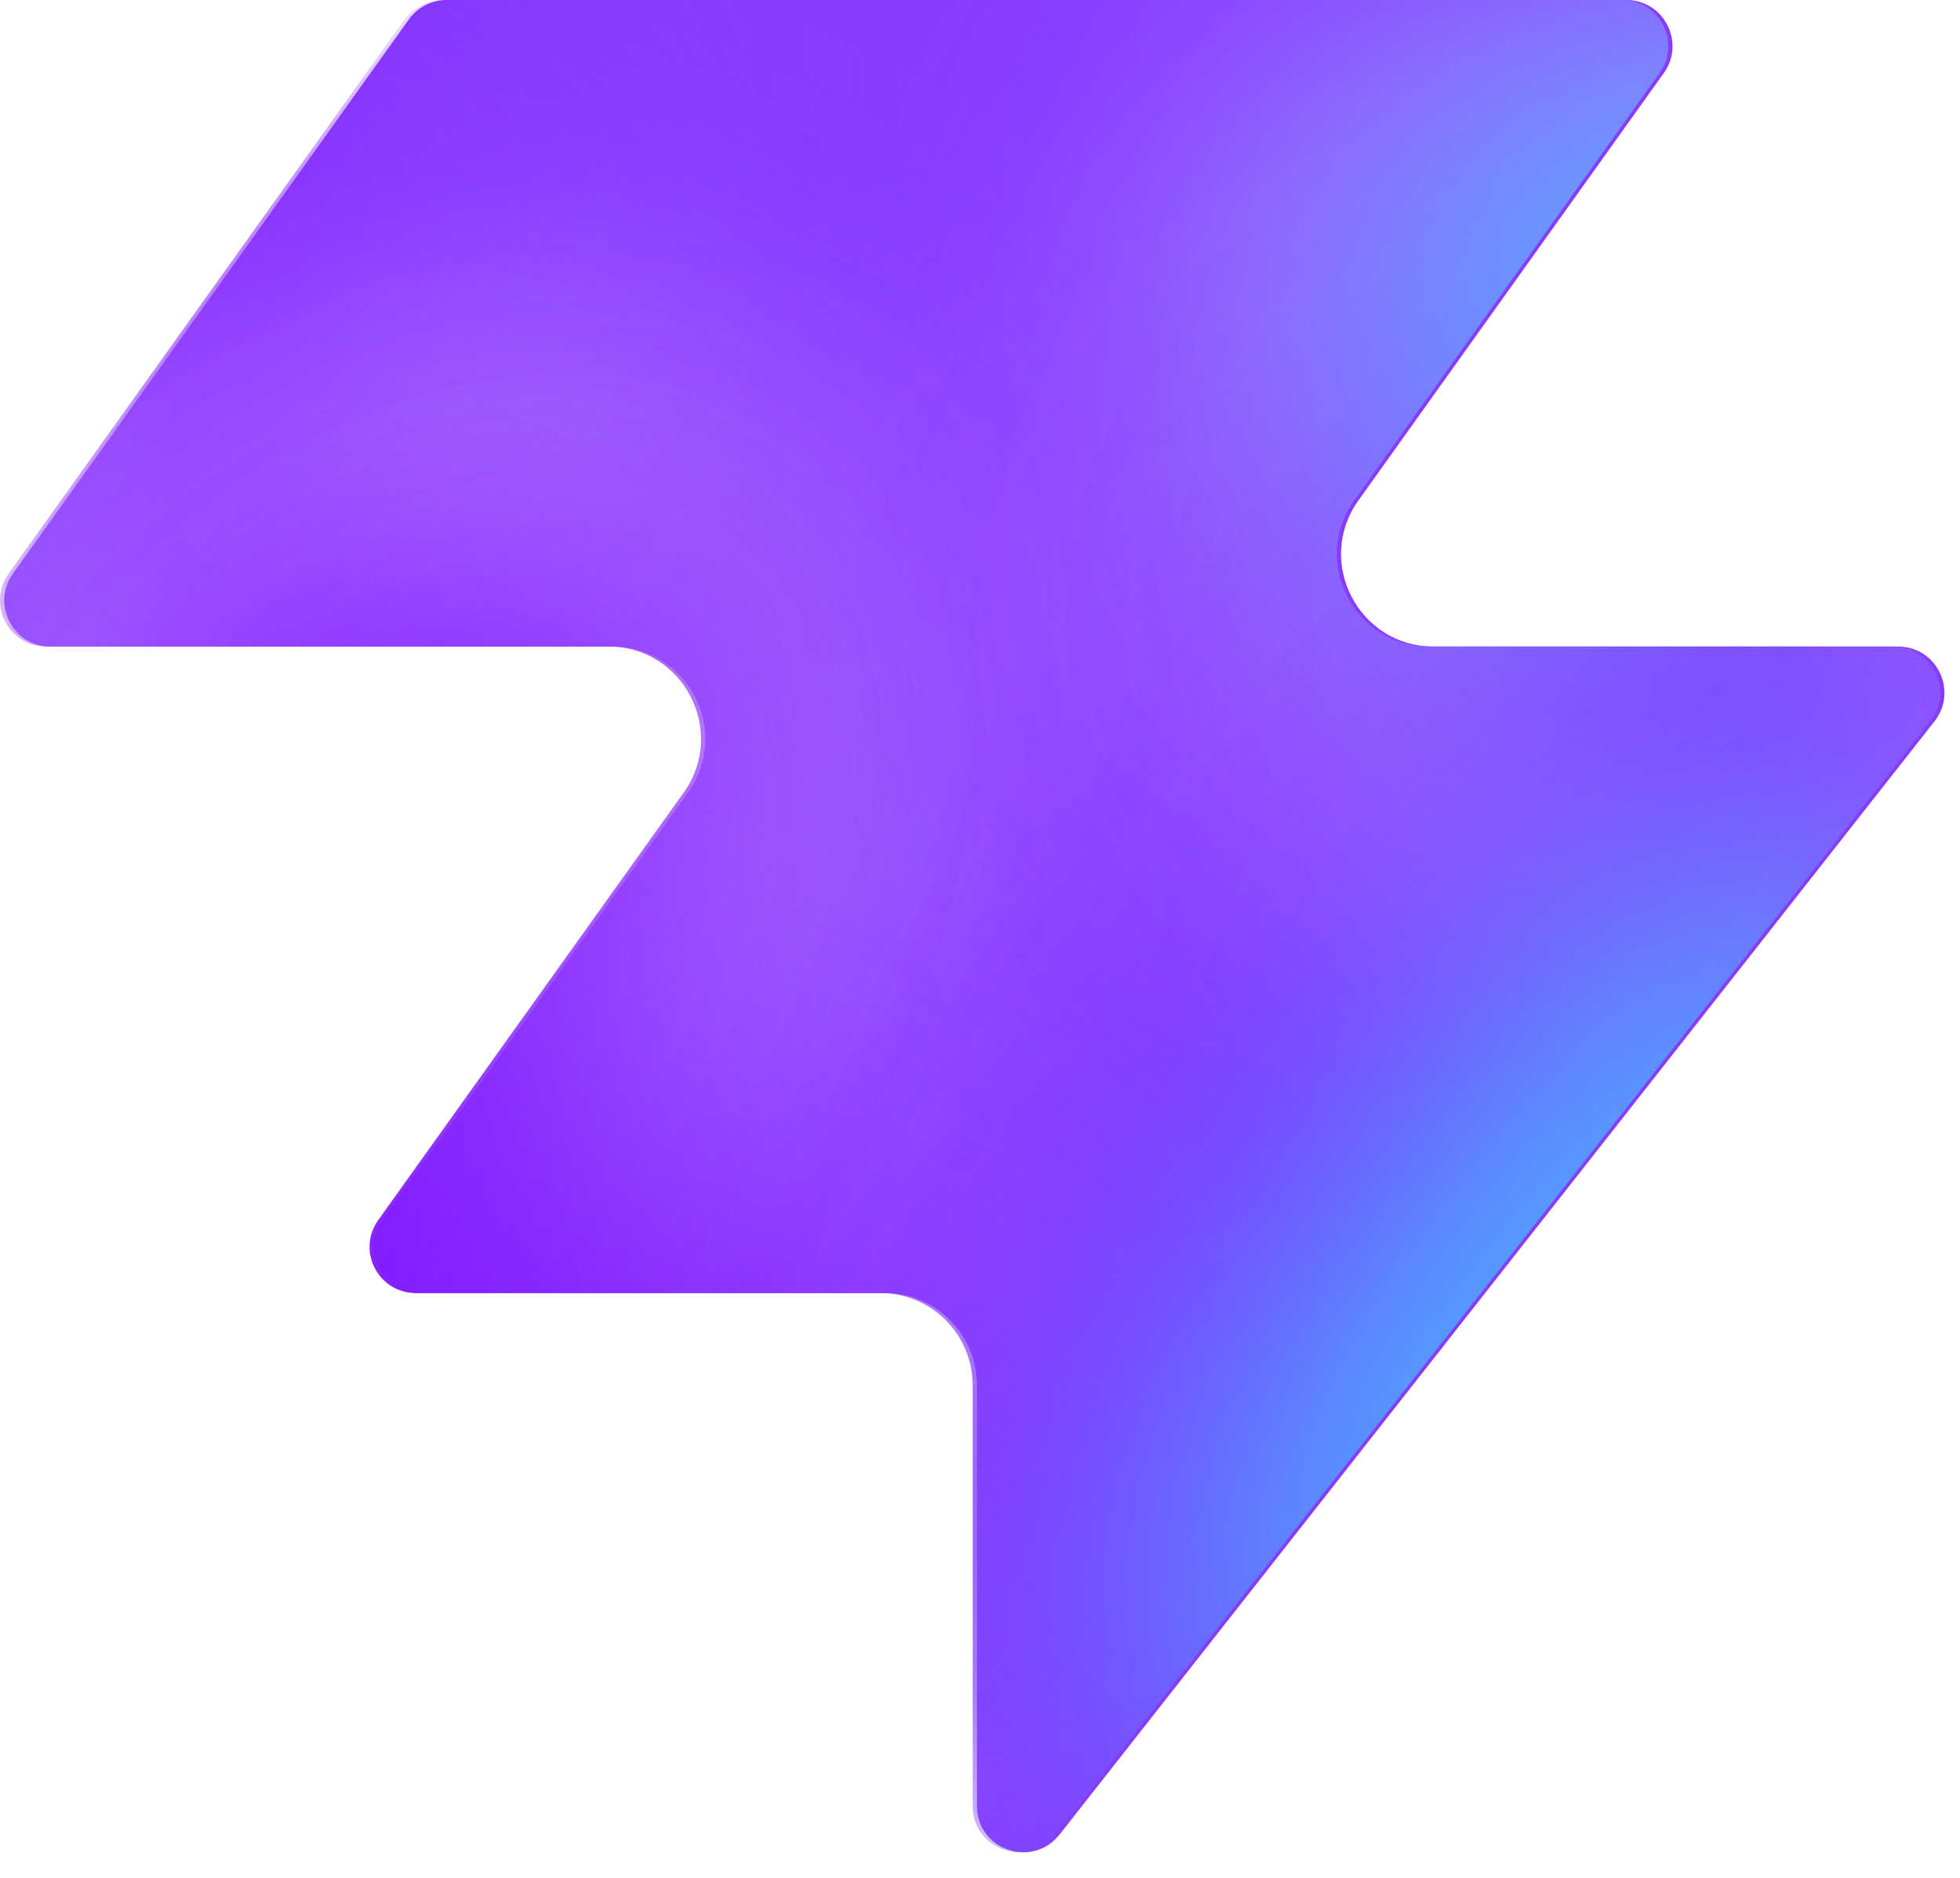
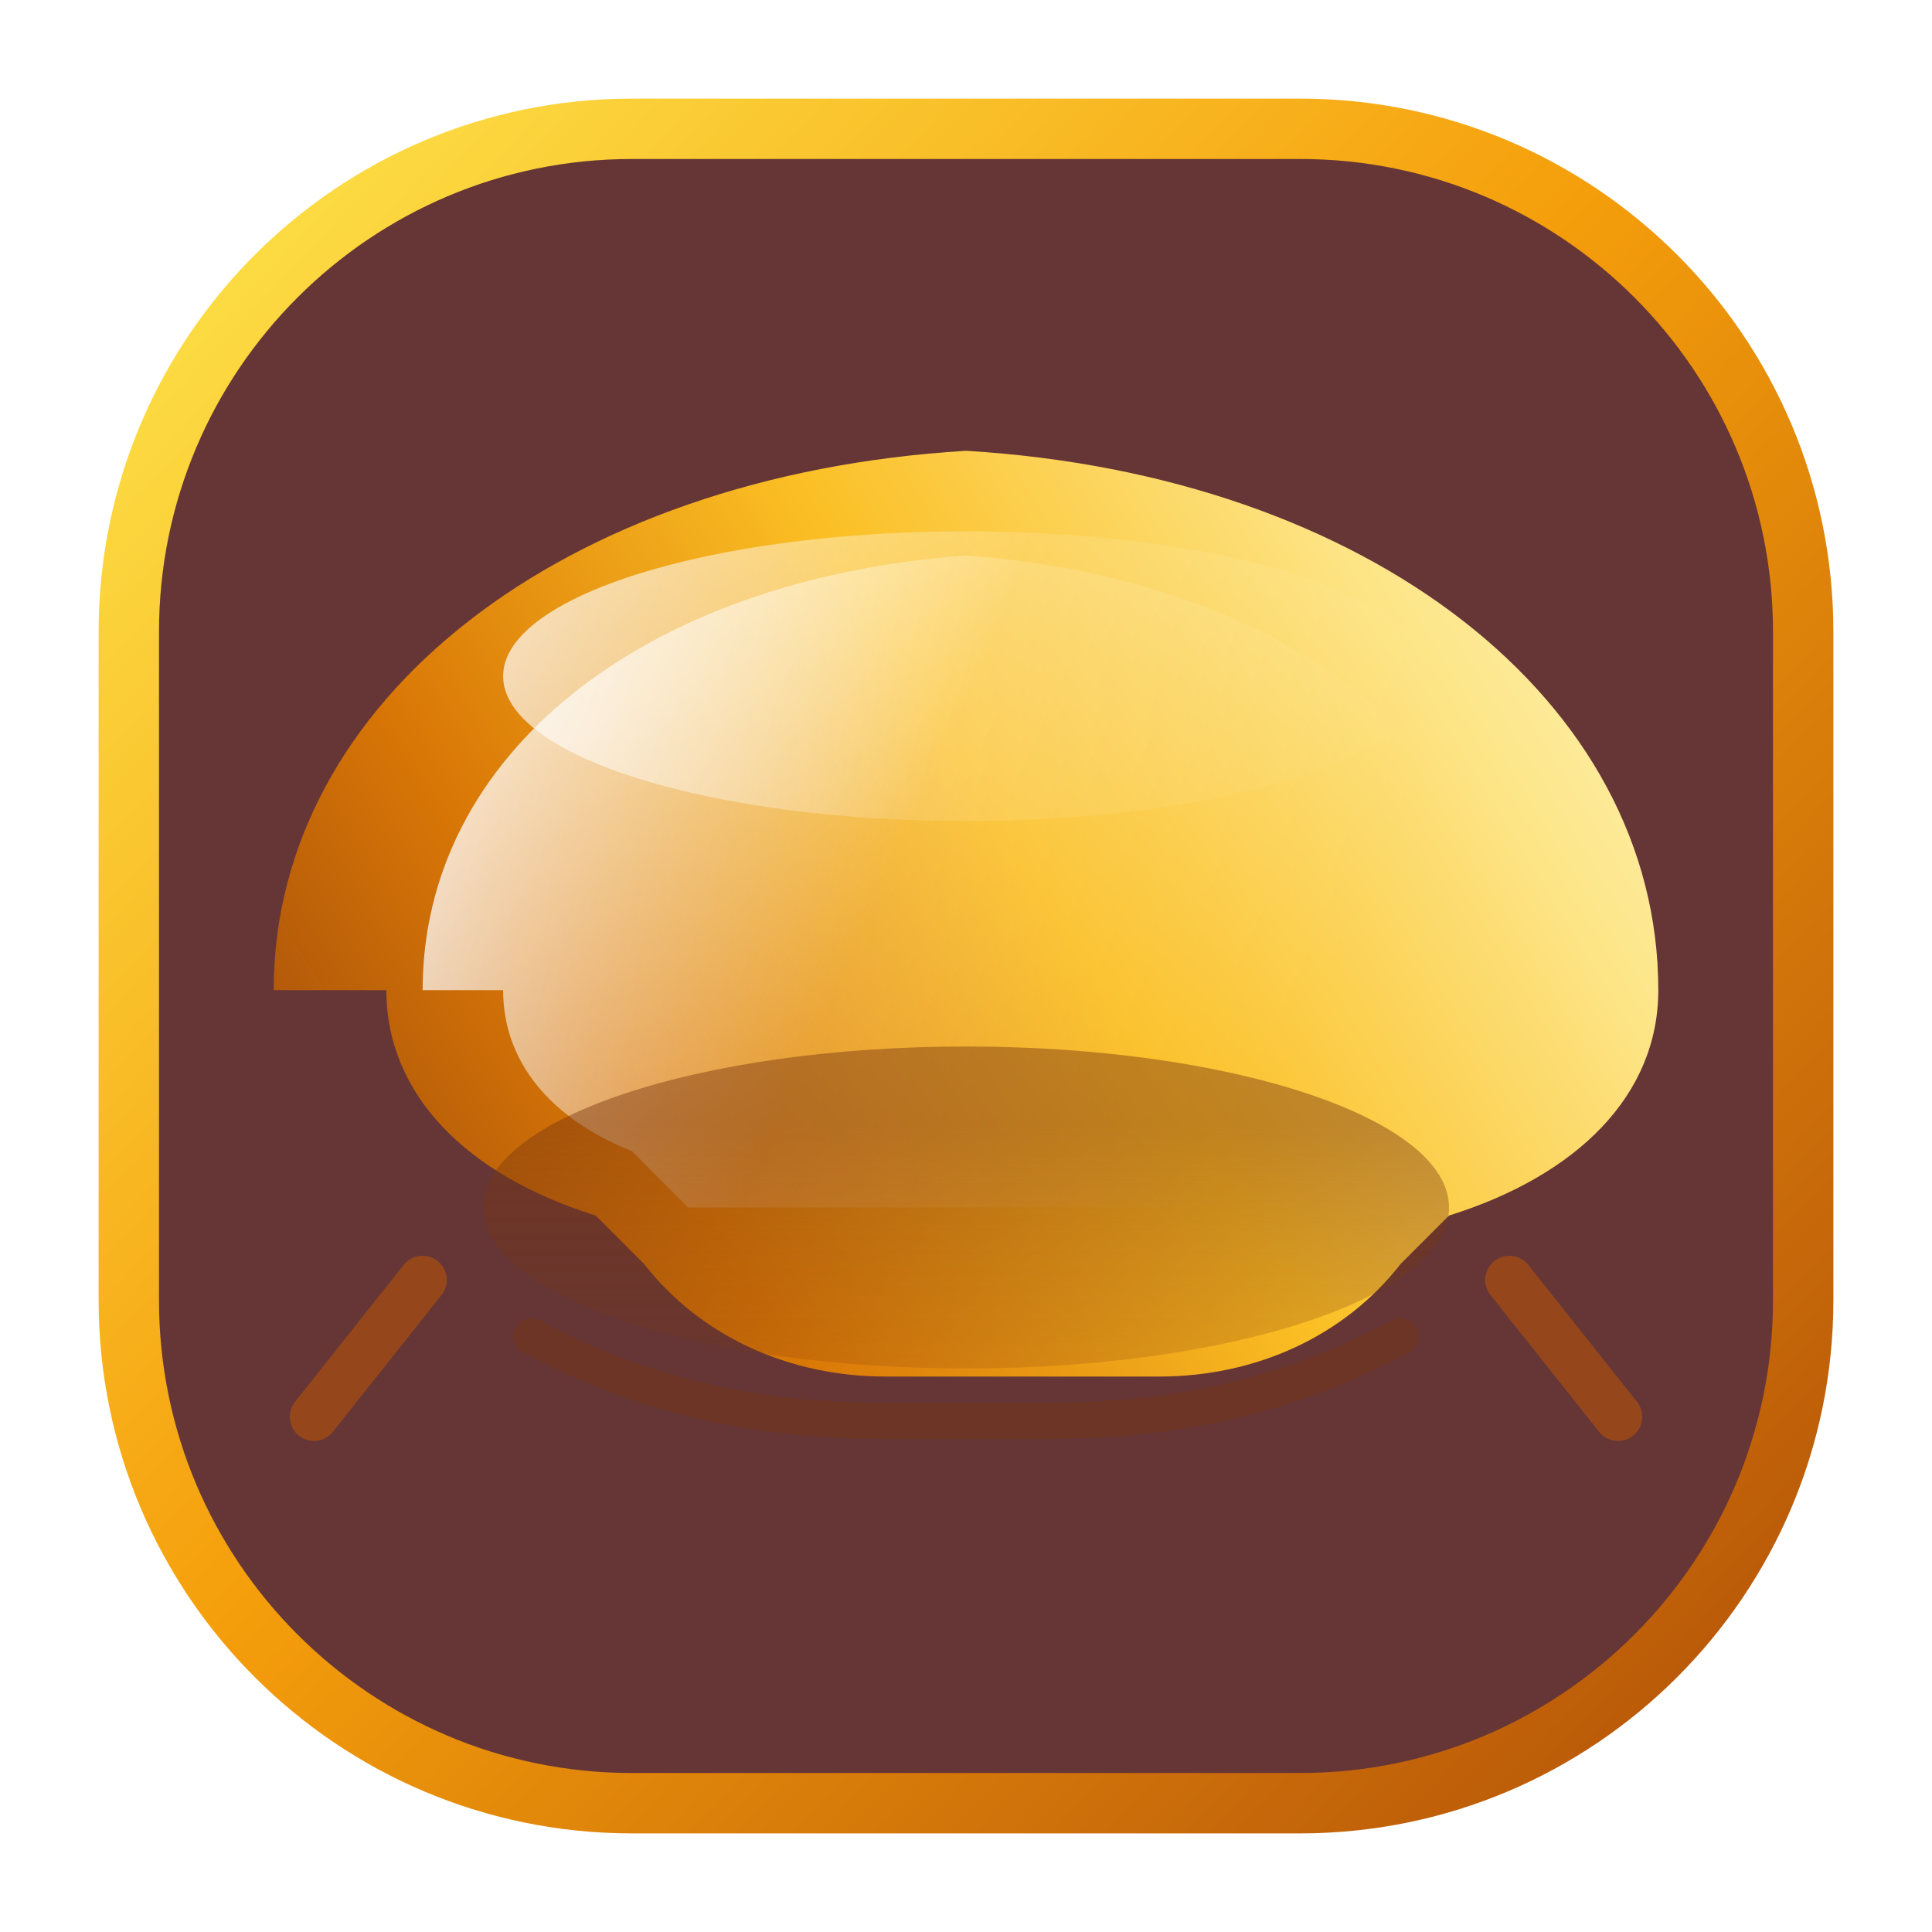
- <svg xmlns="http://www.w3.org/2000/svg" width="48" height="46" fill="none" viewBox="0 0 48 46">
-   <path fill="#863bff" d="M25.946 44.938c-.664.845-2.021.375-2.021-.698V33.937a2.26 2.26 0 0 0-2.262-2.262H10.287c-.92 0-1.456-1.04-.92-1.788l7.48-10.471c1.07-1.497 0-3.578-1.842-3.578H1.237c-.92 0-1.456-1.04-.92-1.788L10.013.474c.214-.297.556-.474.92-.474h28.894c.92 0 1.456 1.04.92 1.788l-7.48 10.471c-1.07 1.498 0 3.579 1.842 3.579h11.377c.943 0 1.473 1.088.89 1.83L25.947 44.94z" style="fill:#863bff;fill:color(display-p3 .525 .23 1);fill-opacity:1" />
-   <mask id="a" width="48" height="46" x="0" y="0" maskUnits="userSpaceOnUse" style="mask-type:alpha">
-     <path fill="#000" d="M25.842 44.938c-.664.844-2.021.375-2.021-.698V33.937a2.26 2.26 0 0 0-2.262-2.262H10.183c-.92 0-1.456-1.04-.92-1.788l7.48-10.471c1.07-1.498 0-3.579-1.842-3.579H1.133c-.92 0-1.456-1.04-.92-1.787L9.91.473c.214-.297.556-.474.92-.474h28.894c.92 0 1.456 1.04.92 1.788l-7.48 10.471c-1.07 1.498 0 3.578 1.842 3.578h11.377c.943 0 1.473 1.088.89 1.832L25.843 44.94z" style="fill:#000;fill-opacity:1" />
-   </mask>
-   <g mask="url(#a)">
-     <g filter="url(#b)">
-       <ellipse cx="5.508" cy="14.704" fill="#ede6ff" rx="5.508" ry="14.704" style="fill:#ede6ff;fill:color(display-p3 .927 .903 1);fill-opacity:1" transform="matrix(.00324 1 1 -.00324 -4.47 31.516)" />
-     </g>
-     <g filter="url(#c)">
-       <ellipse cx="10.399" cy="29.851" fill="#ede6ff" rx="10.399" ry="29.851" style="fill:#ede6ff;fill:color(display-p3 .927 .903 1);fill-opacity:1" transform="matrix(.00324 1 1 -.00324 -39.328 7.883)" />
-     </g>
-     <g filter="url(#d)">
-       <ellipse cx="5.508" cy="30.487" fill="#7e14ff" rx="5.508" ry="30.487" style="fill:#7e14ff;fill:color(display-p3 .492 .077 1);fill-opacity:1" transform="rotate(89.814 -25.913 -14.639)scale(1 -1)" />
-     </g>
-     <g filter="url(#e)">
-       <ellipse cx="5.508" cy="30.599" fill="#7e14ff" rx="5.508" ry="30.599" style="fill:#7e14ff;fill:color(display-p3 .492 .077 1);fill-opacity:1" transform="rotate(89.814 -32.644 -3.334)scale(1 -1)" />
-     </g>
-     <g filter="url(#f)">
-       <ellipse cx="5.508" cy="30.599" fill="#7e14ff" rx="5.508" ry="30.599" style="fill:#7e14ff;fill:color(display-p3 .492 .077 1);fill-opacity:1" transform="matrix(.00324 1 1 -.00324 -34.34 30.47)" />
-     </g>
-     <g filter="url(#g)">
-       <ellipse cx="14.072" cy="22.078" fill="#ede6ff" rx="14.072" ry="22.078" style="fill:#ede6ff;fill:color(display-p3 .927 .903 1);fill-opacity:1" transform="rotate(93.35 24.506 48.493)scale(-1 1)" />
-     </g>
-     <g filter="url(#h)">
-       <ellipse cx="3.47" cy="21.501" fill="#7e14ff" rx="3.47" ry="21.501" style="fill:#7e14ff;fill:color(display-p3 .492 .077 1);fill-opacity:1" transform="rotate(89.009 28.708 47.59)scale(-1 1)" />
-     </g>
-     <g filter="url(#i)">
-       <ellipse cx="3.47" cy="21.501" fill="#7e14ff" rx="3.47" ry="21.501" style="fill:#7e14ff;fill:color(display-p3 .492 .077 1);fill-opacity:1" transform="rotate(89.009 28.708 47.59)scale(-1 1)" />
-     </g>
-     <g filter="url(#j)">
-       <ellipse cx=".387" cy="8.972" fill="#7e14ff" rx="4.407" ry="29.108" style="fill:#7e14ff;fill:color(display-p3 .492 .077 1);fill-opacity:1" transform="rotate(39.51 .387 8.972)" />
-     </g>
-     <g filter="url(#k)">
-       <ellipse cx="47.523" cy="-6.092" fill="#7e14ff" rx="4.407" ry="29.108" style="fill:#7e14ff;fill:color(display-p3 .492 .077 1);fill-opacity:1" transform="rotate(37.892 47.523 -6.092)" />
-     </g>
-     <g filter="url(#l)">
-       <ellipse cx="41.412" cy="6.333" fill="#47bfff" rx="5.971" ry="9.665" style="fill:#47bfff;fill:color(display-p3 .28 .748 1);fill-opacity:1" transform="rotate(37.892 41.412 6.333)" />
-     </g>
-     <g filter="url(#m)">
-       <ellipse cx="-1.879" cy="38.332" fill="#7e14ff" rx="4.407" ry="29.108" style="fill:#7e14ff;fill:color(display-p3 .492 .077 1);fill-opacity:1" transform="rotate(37.892 -1.88 38.332)" />
-     </g>
-     <g filter="url(#n)">
-       <ellipse cx="-1.879" cy="38.332" fill="#7e14ff" rx="4.407" ry="29.108" style="fill:#7e14ff;fill:color(display-p3 .492 .077 1);fill-opacity:1" transform="rotate(37.892 -1.88 38.332)" />
-     </g>
-     <g filter="url(#o)">
-       <ellipse cx="35.651" cy="29.907" fill="#7e14ff" rx="4.407" ry="29.108" style="fill:#7e14ff;fill:color(display-p3 .492 .077 1);fill-opacity:1" transform="rotate(37.892 35.651 29.907)" />
-     </g>
-     <g filter="url(#p)">
-       <ellipse cx="38.418" cy="32.4" fill="#47bfff" rx="5.971" ry="15.297" style="fill:#47bfff;fill:color(display-p3 .28 .748 1);fill-opacity:1" transform="rotate(37.892 38.418 32.4)" />
-     </g>
-   </g>
+ <svg xmlns="http://www.w3.org/2000/svg" viewBox="0 0 48 48" fill="none" aria-label="文硕商城">
  <defs>
-     <filter id="b" width="60.045" height="41.654" x="-19.77" y="16.149" color-interpolation-filters="sRGB" filterUnits="userSpaceOnUse">
-       <feFlood flood-opacity="0" result="BackgroundImageFix" />
-       <feBlend in="SourceGraphic" in2="BackgroundImageFix" result="shape" />
-       <feGaussianBlur result="effect1_foregroundBlur_2002_17158" stdDeviation="7.659" />
-     </filter>
-     <filter id="c" width="90.34" height="51.437" x="-54.613" y="-7.533" color-interpolation-filters="sRGB" filterUnits="userSpaceOnUse">
-       <feFlood flood-opacity="0" result="BackgroundImageFix" />
-       <feBlend in="SourceGraphic" in2="BackgroundImageFix" result="shape" />
-       <feGaussianBlur result="effect1_foregroundBlur_2002_17158" stdDeviation="7.659" />
-     </filter>
-     <filter id="d" width="79.355" height="29.4" x="-49.64" y="2.03" color-interpolation-filters="sRGB" filterUnits="userSpaceOnUse">
-       <feFlood flood-opacity="0" result="BackgroundImageFix" />
-       <feBlend in="SourceGraphic" in2="BackgroundImageFix" result="shape" />
-       <feGaussianBlur result="effect1_foregroundBlur_2002_17158" stdDeviation="4.596" />
-     </filter>
-     <filter id="e" width="79.579" height="29.4" x="-45.045" y="20.029" color-interpolation-filters="sRGB" filterUnits="userSpaceOnUse">
-       <feFlood flood-opacity="0" result="BackgroundImageFix" />
-       <feBlend in="SourceGraphic" in2="BackgroundImageFix" result="shape" />
-       <feGaussianBlur result="effect1_foregroundBlur_2002_17158" stdDeviation="4.596" />
-     </filter>
-     <filter id="f" width="79.579" height="29.4" x="-43.513" y="21.178" color-interpolation-filters="sRGB" filterUnits="userSpaceOnUse">
-       <feFlood flood-opacity="0" result="BackgroundImageFix" />
-       <feBlend in="SourceGraphic" in2="BackgroundImageFix" result="shape" />
-       <feGaussianBlur result="effect1_foregroundBlur_2002_17158" stdDeviation="4.596" />
-     </filter>
-     <filter id="g" width="74.749" height="58.852" x="15.756" y="-17.901" color-interpolation-filters="sRGB" filterUnits="userSpaceOnUse">
-       <feFlood flood-opacity="0" result="BackgroundImageFix" />
-       <feBlend in="SourceGraphic" in2="BackgroundImageFix" result="shape" />
-       <feGaussianBlur result="effect1_foregroundBlur_2002_17158" stdDeviation="7.659" />
-     </filter>
-     <filter id="h" width="61.377" height="25.362" x="23.548" y="2.284" color-interpolation-filters="sRGB" filterUnits="userSpaceOnUse">
-       <feFlood flood-opacity="0" result="BackgroundImageFix" />
-       <feBlend in="SourceGraphic" in2="BackgroundImageFix" result="shape" />
-       <feGaussianBlur result="effect1_foregroundBlur_2002_17158" stdDeviation="4.596" />
-     </filter>
-     <filter id="i" width="61.377" height="25.362" x="23.548" y="2.284" color-interpolation-filters="sRGB" filterUnits="userSpaceOnUse">
-       <feFlood flood-opacity="0" result="BackgroundImageFix" />
-       <feBlend in="SourceGraphic" in2="BackgroundImageFix" result="shape" />
-       <feGaussianBlur result="effect1_foregroundBlur_2002_17158" stdDeviation="4.596" />
-     </filter>
-     <filter id="j" width="56.045" height="63.649" x="-27.636" y="-22.853" color-interpolation-filters="sRGB" filterUnits="userSpaceOnUse">
-       <feFlood flood-opacity="0" result="BackgroundImageFix" />
-       <feBlend in="SourceGraphic" in2="BackgroundImageFix" result="shape" />
-       <feGaussianBlur result="effect1_foregroundBlur_2002_17158" stdDeviation="4.596" />
-     </filter>
-     <filter id="k" width="54.814" height="64.646" x="20.116" y="-38.415" color-interpolation-filters="sRGB" filterUnits="userSpaceOnUse">
-       <feFlood flood-opacity="0" result="BackgroundImageFix" />
-       <feBlend in="SourceGraphic" in2="BackgroundImageFix" result="shape" />
-       <feGaussianBlur result="effect1_foregroundBlur_2002_17158" stdDeviation="4.596" />
-     </filter>
-     <filter id="l" width="33.541" height="35.313" x="24.641" y="-11.323" color-interpolation-filters="sRGB" filterUnits="userSpaceOnUse">
-       <feFlood flood-opacity="0" result="BackgroundImageFix" />
-       <feBlend in="SourceGraphic" in2="BackgroundImageFix" result="shape" />
-       <feGaussianBlur result="effect1_foregroundBlur_2002_17158" stdDeviation="4.596" />
-     </filter>
-     <filter id="m" width="54.814" height="64.646" x="-29.286" y="6.009" color-interpolation-filters="sRGB" filterUnits="userSpaceOnUse">
-       <feFlood flood-opacity="0" result="BackgroundImageFix" />
-       <feBlend in="SourceGraphic" in2="BackgroundImageFix" result="shape" />
-       <feGaussianBlur result="effect1_foregroundBlur_2002_17158" stdDeviation="4.596" />
-     </filter>
-     <filter id="n" width="54.814" height="64.646" x="-29.286" y="6.009" color-interpolation-filters="sRGB" filterUnits="userSpaceOnUse">
-       <feFlood flood-opacity="0" result="BackgroundImageFix" />
-       <feBlend in="SourceGraphic" in2="BackgroundImageFix" result="shape" />
-       <feGaussianBlur result="effect1_foregroundBlur_2002_17158" stdDeviation="4.596" />
-     </filter>
-     <filter id="o" width="54.814" height="64.646" x="8.244" y="-2.416" color-interpolation-filters="sRGB" filterUnits="userSpaceOnUse">
-       <feFlood flood-opacity="0" result="BackgroundImageFix" />
-       <feBlend in="SourceGraphic" in2="BackgroundImageFix" result="shape" />
-       <feGaussianBlur result="effect1_foregroundBlur_2002_17158" stdDeviation="4.596" />
-     </filter>
-     <filter id="p" width="39.409" height="43.623" x="18.713" y="10.588" color-interpolation-filters="sRGB" filterUnits="userSpaceOnUse">
-       <feFlood flood-opacity="0" result="BackgroundImageFix" />
-       <feBlend in="SourceGraphic" in2="BackgroundImageFix" result="shape" />
-       <feGaussianBlur result="effect1_foregroundBlur_2002_17158" stdDeviation="4.596" />
-     </filter>
+     <linearGradient id="frame" x1="4" y1="6" x2="44" y2="44" gradientUnits="userSpaceOnUse">
+       <stop stop-color="#fde047" />
+       <stop offset="0.45" stop-color="#f59e0b" />
+       <stop offset="1" stop-color="#b45309" />
+     </linearGradient>
+     <linearGradient id="gold" x1="6" y1="34" x2="42" y2="12" gradientUnits="userSpaceOnUse">
+       <stop stop-color="#92400e" />
+       <stop offset="0.28" stop-color="#d97706" />
+       <stop offset="0.55" stop-color="#fbbf24" />
+       <stop offset="0.82" stop-color="#fde68a" />
+       <stop offset="1" stop-color="#fff7c2" />
+     </linearGradient>
+     <linearGradient id="shine" x1="14" y1="13" x2="34" y2="22" gradientUnits="userSpaceOnUse">
+       <stop stop-color="#fff" stop-opacity="0.8" />
+       <stop offset="0.5" stop-color="#fff" stop-opacity="0.15" />
+       <stop offset="1" stop-color="#fff" stop-opacity="0" />
+     </linearGradient>
+     <linearGradient id="depth" x1="24" y1="28" x2="24" y2="38" gradientUnits="userSpaceOnUse">
+       <stop stop-color="#78350f" stop-opacity="0.45" />
+       <stop offset="1" stop-color="#78350f" stop-opacity="0" />
+     </linearGradient>
  </defs>
+   <rect x="3.2" y="3.2" width="41.6" height="41.6" rx="12.5" stroke="url(#frame)" stroke-width="1.5" fill="rgba(69, 10, 10, 0.82)" />
+   <path d="M6.8 24.6c0-7.2 7.2-12.8 17.2-13.4 10 .6 17.2 6.2 17.2 13.4 0 2.6-2 4.6-5.2 5.6l-1.2 1.2c-1.4 1.8-3.6 2.8-6 2.8h-6.8c-2.4 0-4.6-1-6-2.8l-1.2-1.2c-3.2-1-5.2-3-5.2-5.6Z" fill="url(#gold)" />
+   <path d="M13.2 33.2c2.6 1.4 5.4 2.1 8.8 2.1h4c3.4 0 6.2-.7 8.8-2.1" stroke="rgba(120, 53, 15, 0.4)" stroke-width="0.9" stroke-linecap="round" fill="none" />
+   <path d="M10.5 31.8 7.8 35.2M37.5 31.8 40.2 35.2" stroke="rgba(180, 83, 9, 0.6)" stroke-width="1.2" stroke-linecap="round" />
+   <path d="M10.5 24.6c0-5.8 5.4-10.2 13.5-10.8 8.1.6 13.5 5 13.5 10.8 0 1.8-1.2 3.2-3.2 4l-1.4 1.4h-15.8l-1.4-1.4c-2-0.8-3.2-2.2-3.2-4Z" fill="url(#shine)" />
+   <ellipse cx="24" cy="16.8" rx="11.5" ry="3.6" fill="url(#shine)" opacity="0.88" />
+   <ellipse cx="24" cy="30" rx="12" ry="4" fill="url(#depth)" />
</svg>
